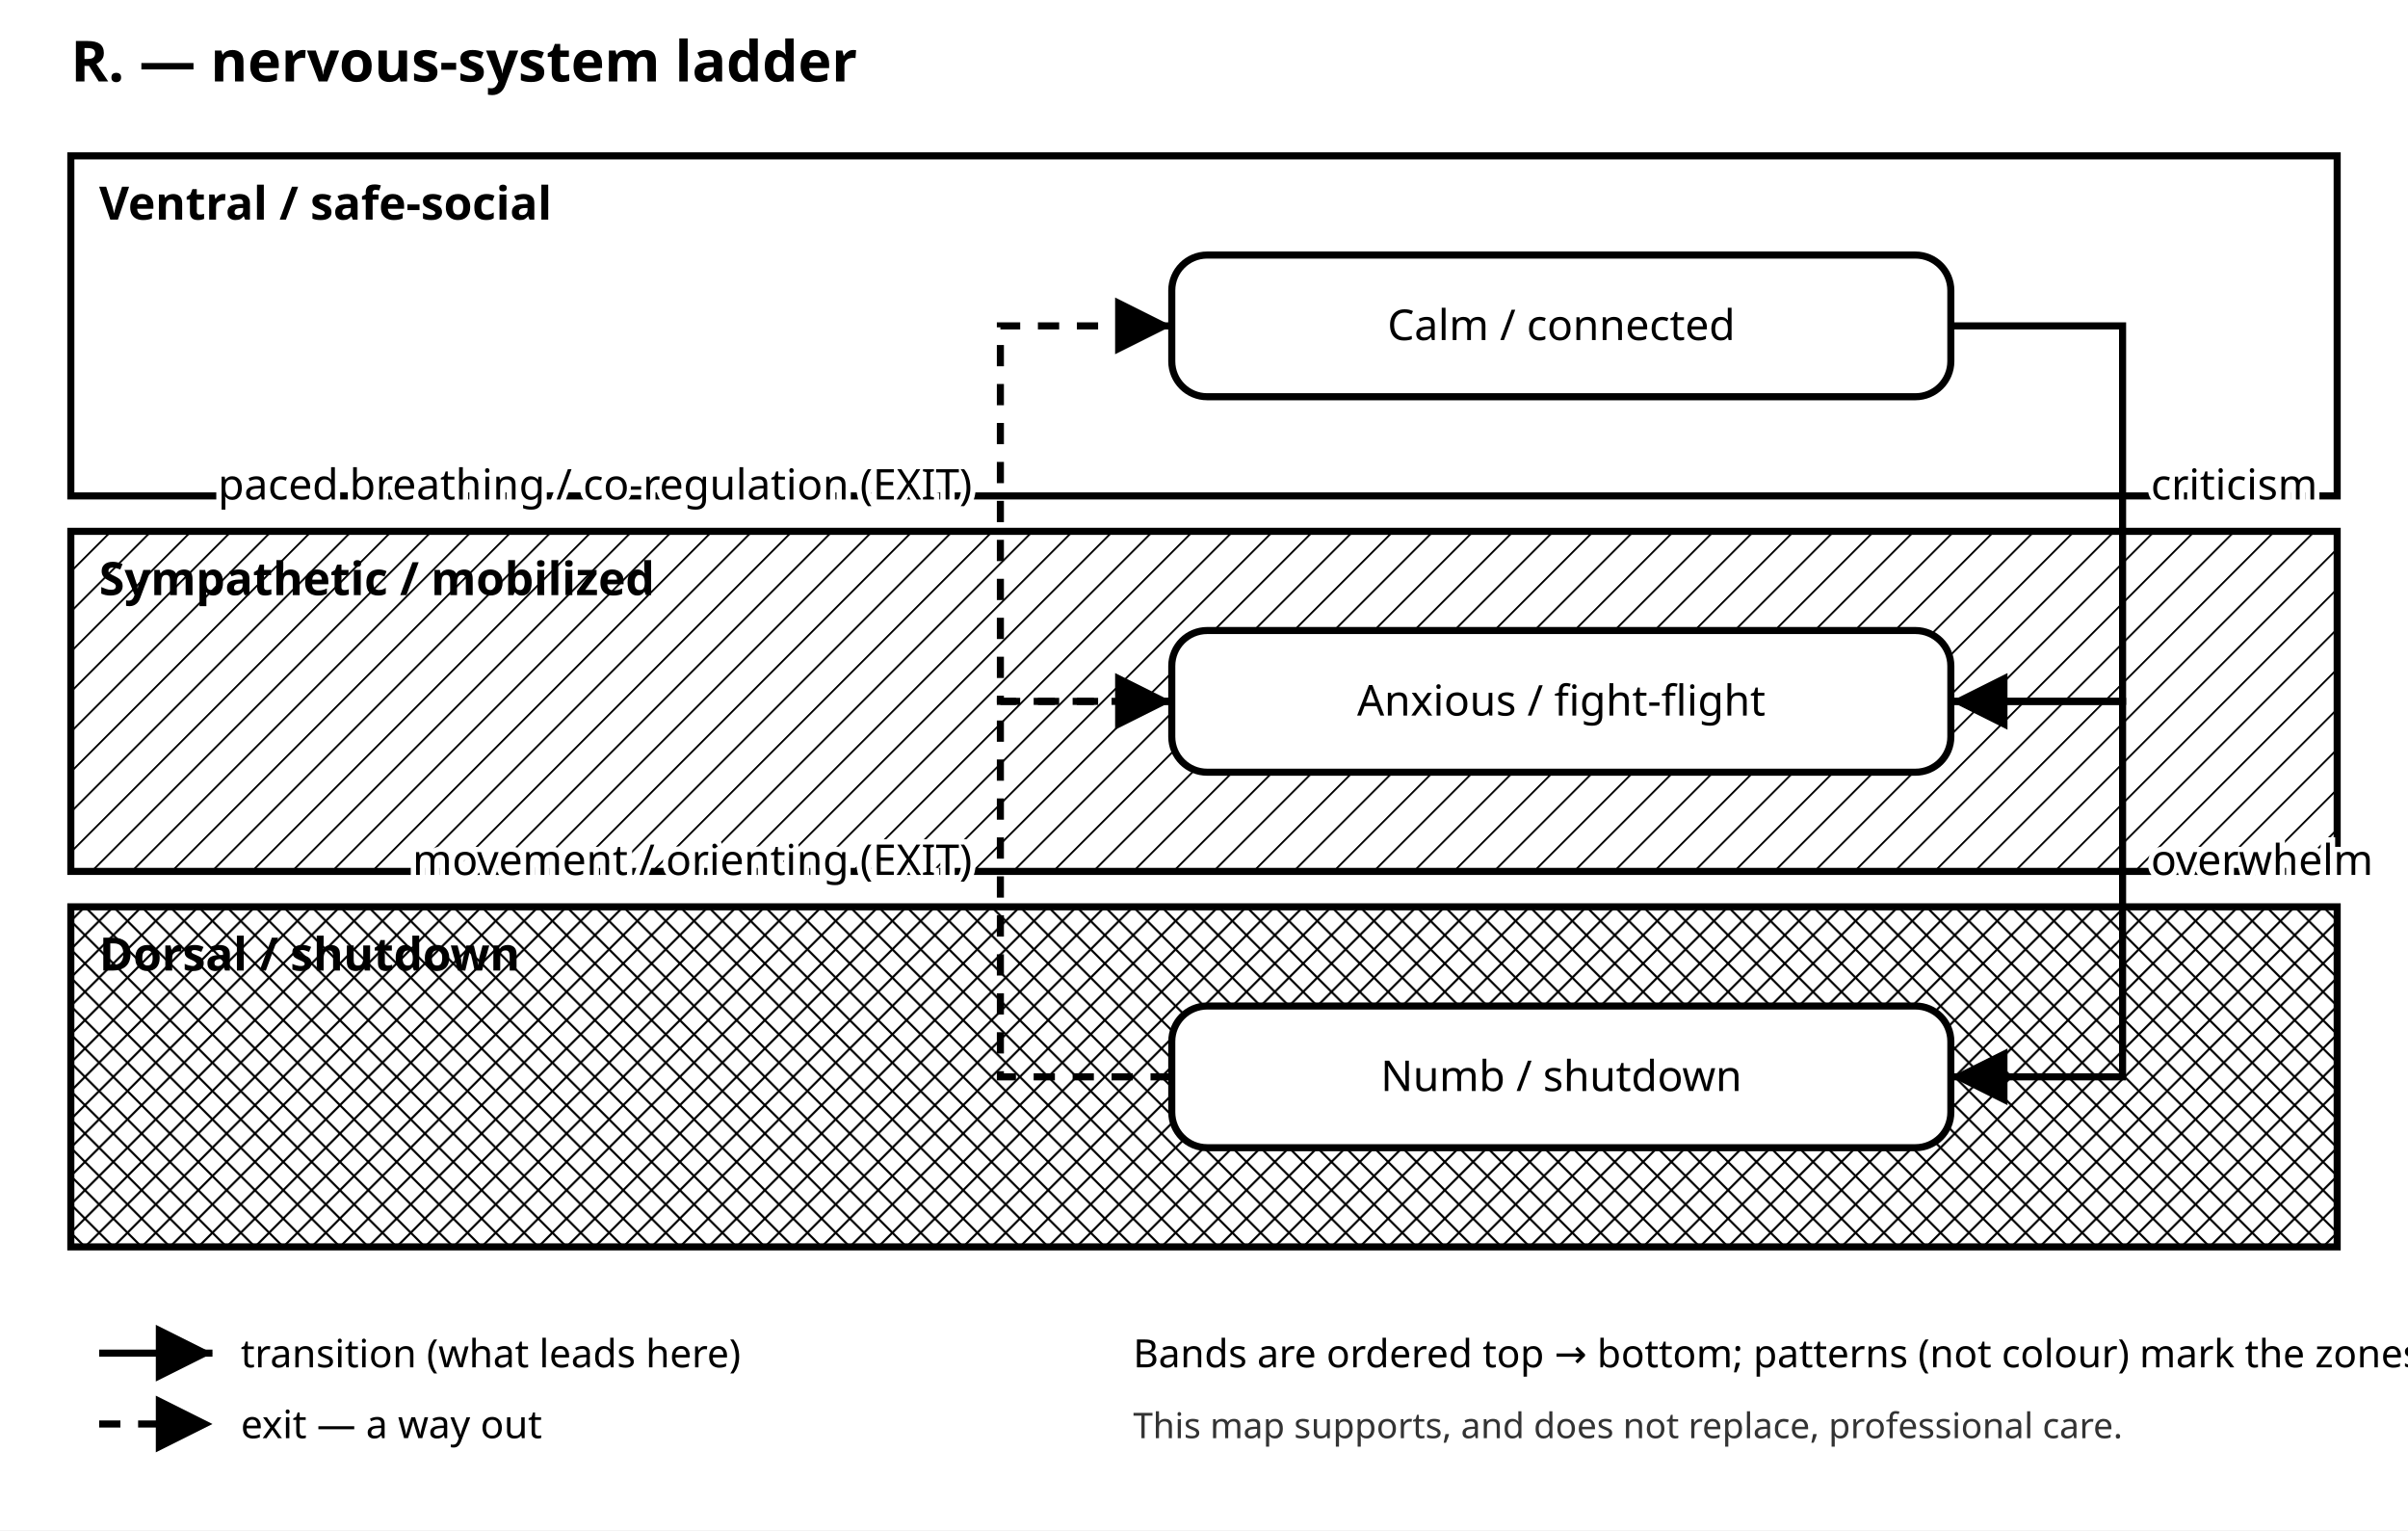
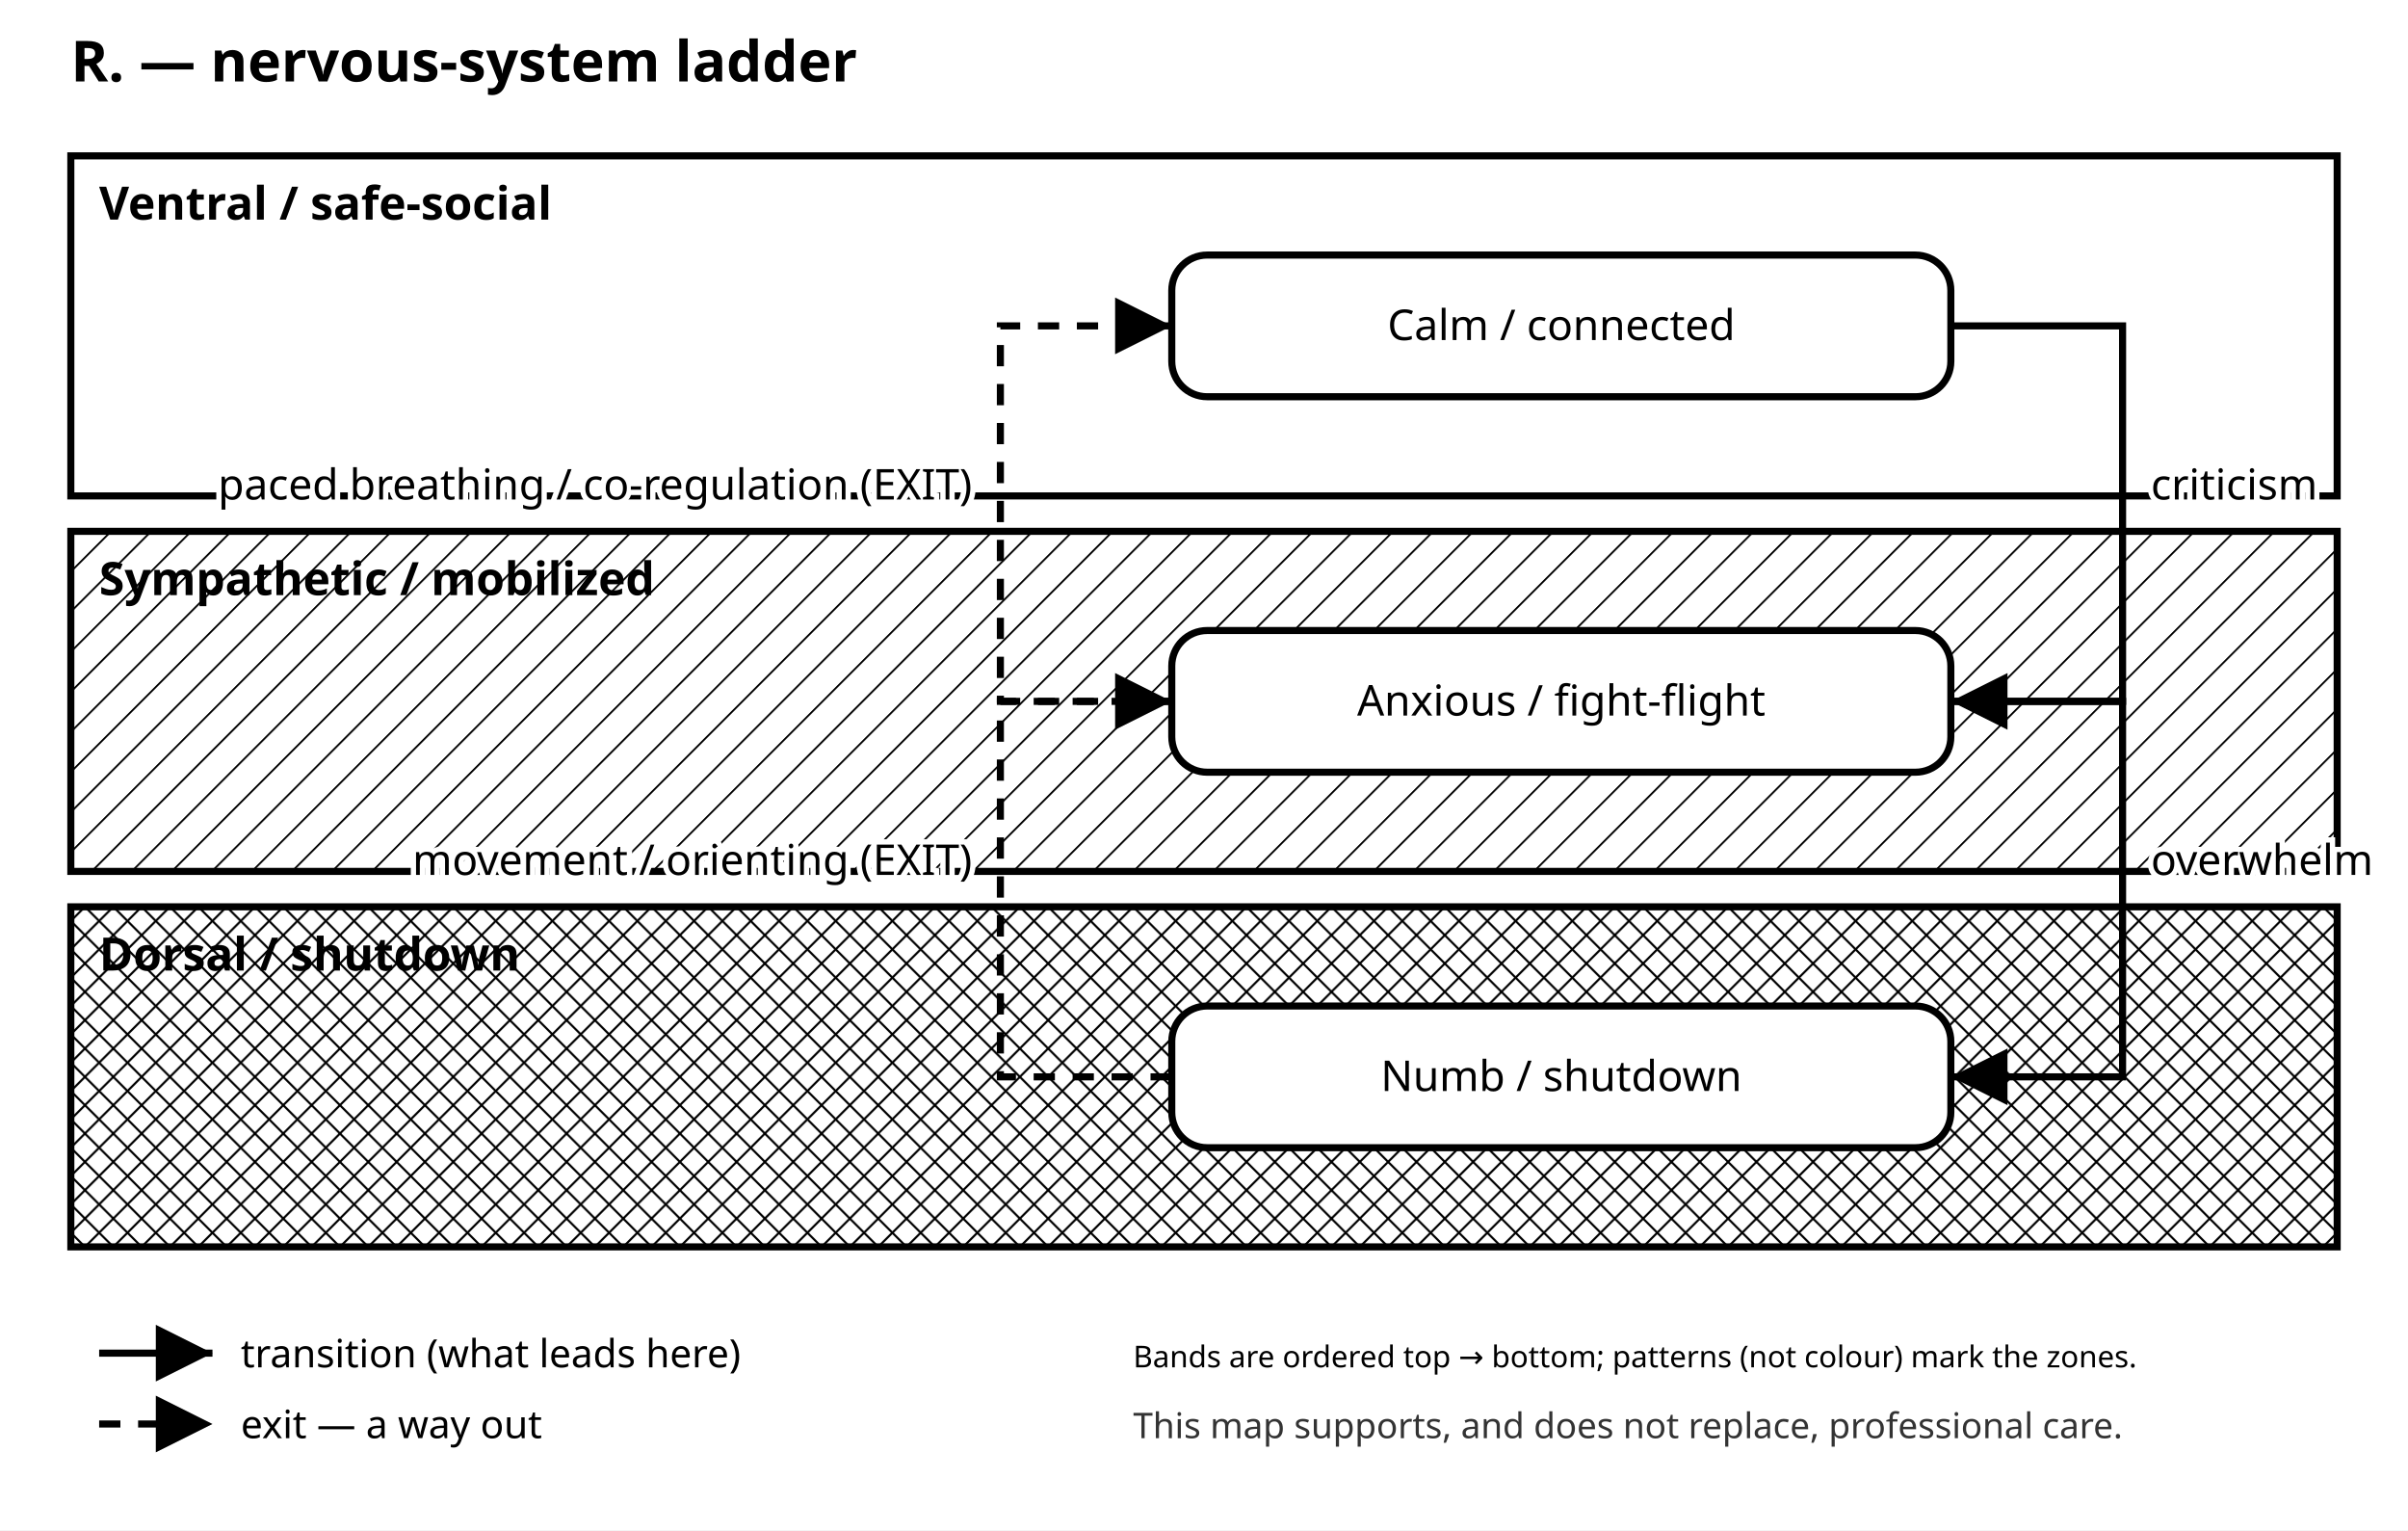
<svg xmlns="http://www.w3.org/2000/svg" viewBox="0 0 680 432" role="img" aria-label="State map: R. — nervous-system ladder. Bands top to bottom: Ventral / safe-social, Sympathetic / mobilized, Dorsal / shutdown. Transitions: Calm / connected to Anxious / fight-flight on criticism; Anxious / fight-flight to Numb / shutdown on overwhelm. Ways out: Numb / shutdown to Anxious / fight-flight via movement / orienting; Anxious / fight-flight to Calm / connected via paced breathing / co-regulation.">
  <defs>
    <marker id="arrow" markerWidth="10" markerHeight="10" refX="8" refY="4" orient="auto-start-reverse">
      <path d="M0,0 L8,4 L0,8 z" fill="#000" />
    </marker>
    <pattern id="p-diagonal" width="8" height="8" patternUnits="userSpaceOnUse" patternTransform="rotate(45)">
      <line x1="0" y1="0" x2="0" y2="8" stroke="#000" stroke-width="1" />
    </pattern>
    <pattern id="p-cross-hatch" width="8" height="8" patternUnits="userSpaceOnUse">
      <path d="M0 0 L8 8 M8 0 L0 8" stroke="#000" stroke-width="0.6" />
    </pattern>
    <pattern id="p-dots" width="10" height="10" patternUnits="userSpaceOnUse">
      <circle cx="2" cy="2" r="1" fill="#000" />
    </pattern>
  </defs>
  <rect x="0" y="0" width="680" height="432" fill="#fff" />
  <text x="20" y="23" font-family="sans-serif" font-size="16" font-weight="700">R. — nervous-system ladder</text>
  <rect data-el="band:ventral" x="20" y="44" width="640" height="96" fill="#ffffff" fill-opacity="1" stroke="#000" stroke-width="2" />
  <text x="28" y="62" font-family="sans-serif" font-size="13" font-weight="700">Ventral / safe-social</text>
  <rect data-el="band:sympathetic" x="20" y="150" width="640" height="96" fill="#ffffff" fill-opacity="1" stroke="#000" stroke-width="2" />
  <rect x="20" y="150" width="640" height="96" fill="url(#p-diagonal)" stroke="none" />
  <text x="28" y="168" font-family="sans-serif" font-size="13" font-weight="700">Sympathetic / mobilized</text>
  <rect data-el="band:dorsal" x="20" y="256" width="640" height="96" fill="#ffffff" fill-opacity="1" stroke="#000" stroke-width="2" />
  <rect x="20" y="256" width="640" height="96" fill="url(#p-cross-hatch)" stroke="none" />
  <text x="28" y="274" font-family="sans-serif" font-size="13" font-weight="700">Dorsal / shutdown</text>
  <path data-el="edge:e1" d="M 550.9,92 H 599.4 V 198 H 550.9" fill="none" stroke="#000" stroke-width="2" marker-end="url(#arrow)" />
  <path data-el="edge:e2" d="M 550.9,198 H 599.4 V 304 H 550.9" fill="none" stroke="#000" stroke-width="2" marker-end="url(#arrow)" />
  <path data-el="edge:x1" d="M 330.9,304 H 282.5 V 198 H 330.9" fill="none" stroke="#000" stroke-width="2" stroke-dasharray="6 5" marker-end="url(#arrow)" />
  <path data-el="edge:x2" d="M 330.9,198 H 282.5 V 92 H 330.9" fill="none" stroke="#000" stroke-width="2" stroke-dasharray="6 5" marker-end="url(#arrow)" />
  <text data-el="edgelabel:e1" x="607.4" y="141" font-family="sans-serif" font-size="12" text-anchor="start" stroke="#fff" stroke-width="3" paint-order="stroke">criticism</text>
  <text data-el="edgelabel:e2" x="607.4" y="247" font-family="sans-serif" font-size="12" text-anchor="start" stroke="#fff" stroke-width="3" paint-order="stroke">overwhelm</text>
  <text data-el="edgelabel:x1" x="274.5" y="247" font-family="sans-serif" font-size="12" text-anchor="end" stroke="#fff" stroke-width="3" paint-order="stroke">movement / orienting (EXIT)</text>
  <text data-el="edgelabel:x2" x="274.5" y="141" font-family="sans-serif" font-size="12" text-anchor="end" stroke="#fff" stroke-width="3" paint-order="stroke">paced breathing / co-regulation (EXIT)</text>
  <rect data-el="node:calm" x="330.9" y="72" width="220" height="40" rx="10" ry="10" fill="#fff" stroke="#000" stroke-width="2" />
  <text x="440.9" y="96" font-family="sans-serif" font-size="12" text-anchor="middle" data-el="nodelabel:calm">Calm / connected</text>
  <rect data-el="node:anxious" x="330.9" y="178" width="220" height="40" rx="10" ry="10" fill="#fff" stroke="#000" stroke-width="2" />
  <text x="440.9" y="202" font-family="sans-serif" font-size="12" text-anchor="middle" data-el="nodelabel:anxious">Anxious / fight-flight</text>
  <rect data-el="node:numb" x="330.9" y="284" width="220" height="40" rx="10" ry="10" fill="#fff" stroke="#000" stroke-width="2" />
  <text x="440.9" y="308" font-family="sans-serif" font-size="12" text-anchor="middle" data-el="nodelabel:numb">Numb / shutdown</text>
  <line x1="28" y1="382" x2="60" y2="382" stroke="#000" stroke-width="2" marker-end="url(#arrow)" />
  <text x="68" y="386" font-family="sans-serif" font-size="11">transition (what leads here)</text>
  <line x1="28" y1="402" x2="60" y2="402" stroke="#000" stroke-width="2" stroke-dasharray="6 5" marker-end="url(#arrow)" />
  <text x="68" y="406" font-family="sans-serif" font-size="11">exit — a way out</text>
-   <text x="320" y="386" font-family="sans-serif" font-size="11" textLength="344" lengthAdjust="spacingAndGlyphs">Bands are ordered top → bottom; patterns (not colour) mark the zones.</text>
+   <text x="320" y="386" font-family="sans-serif" font-size="8.5">Bands are ordered top → bottom; patterns (not colour) mark the zones.</text>
  <text x="320" y="406" font-family="sans-serif" font-size="10" fill="#333">This map supports, and does not replace, professional care.</text>
</svg>
